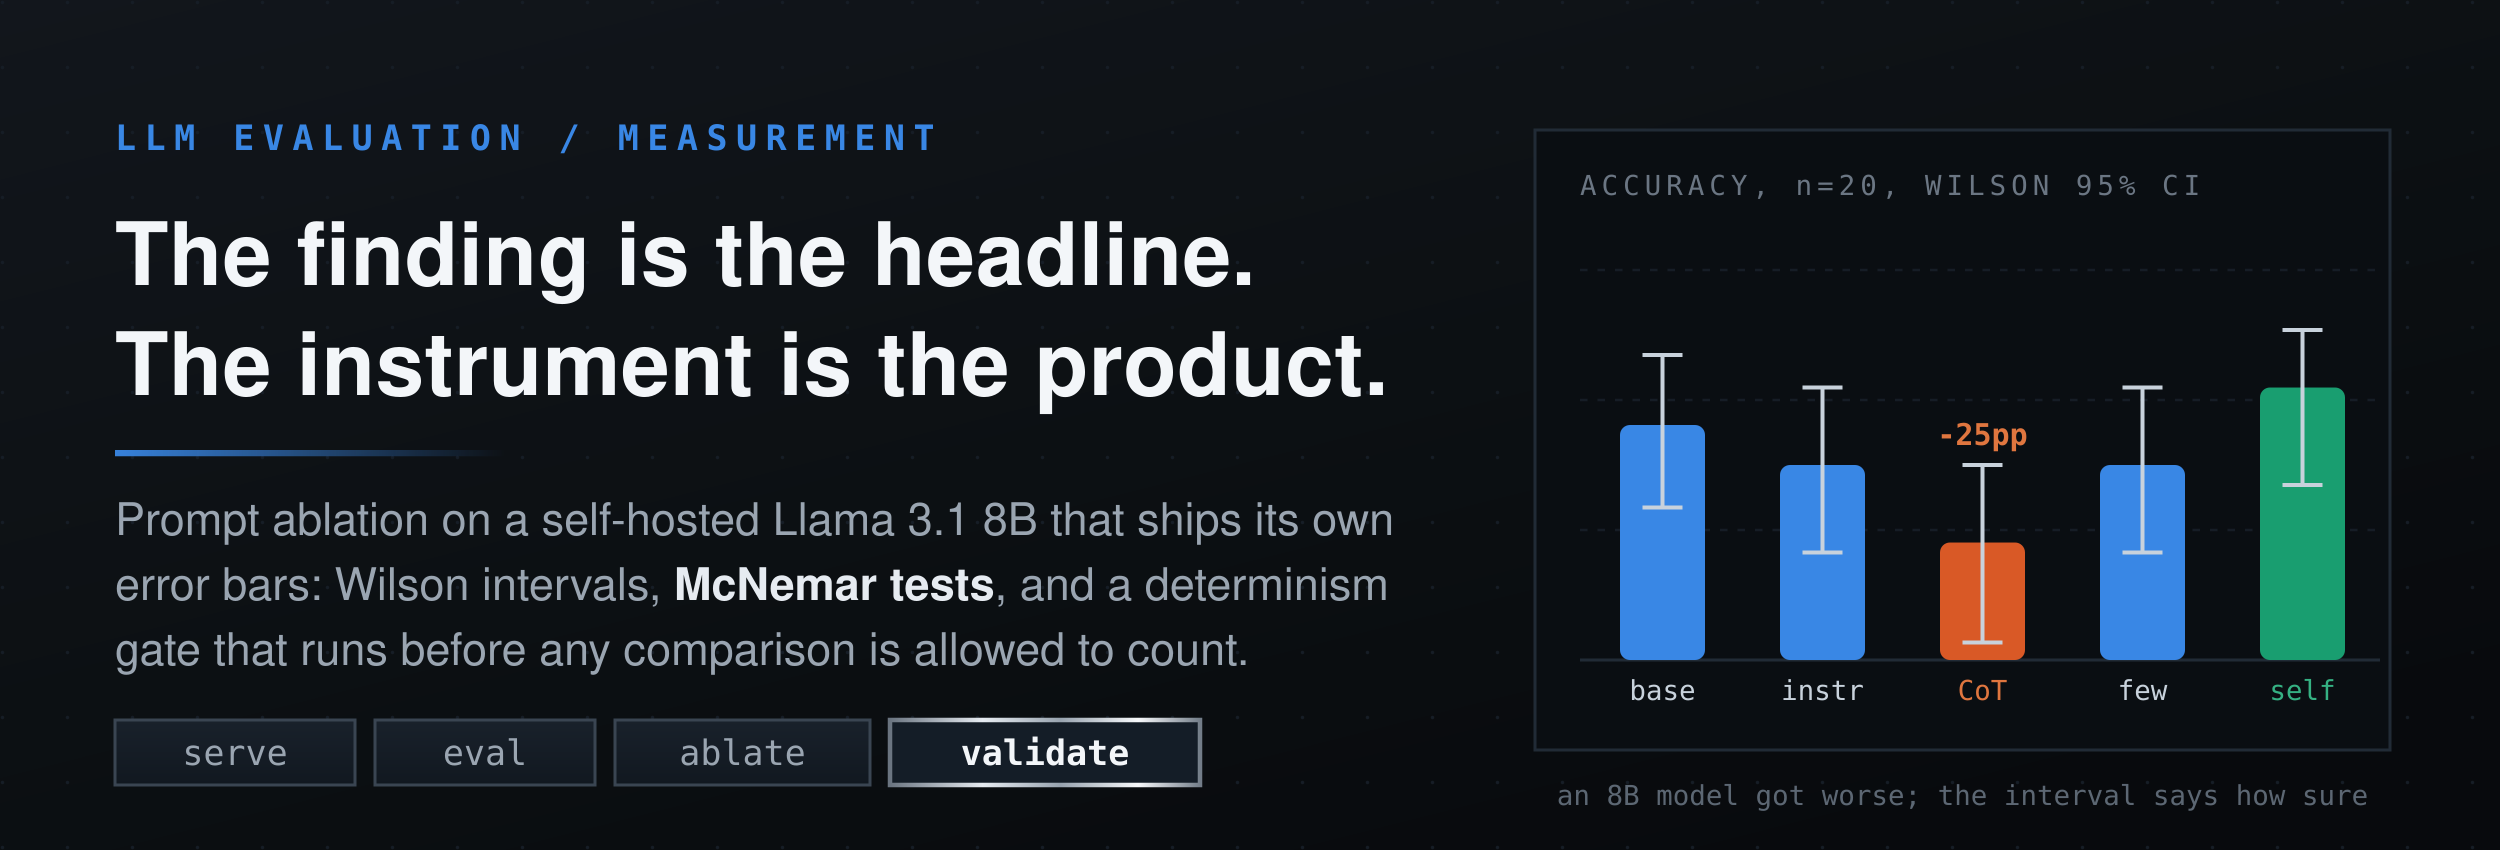
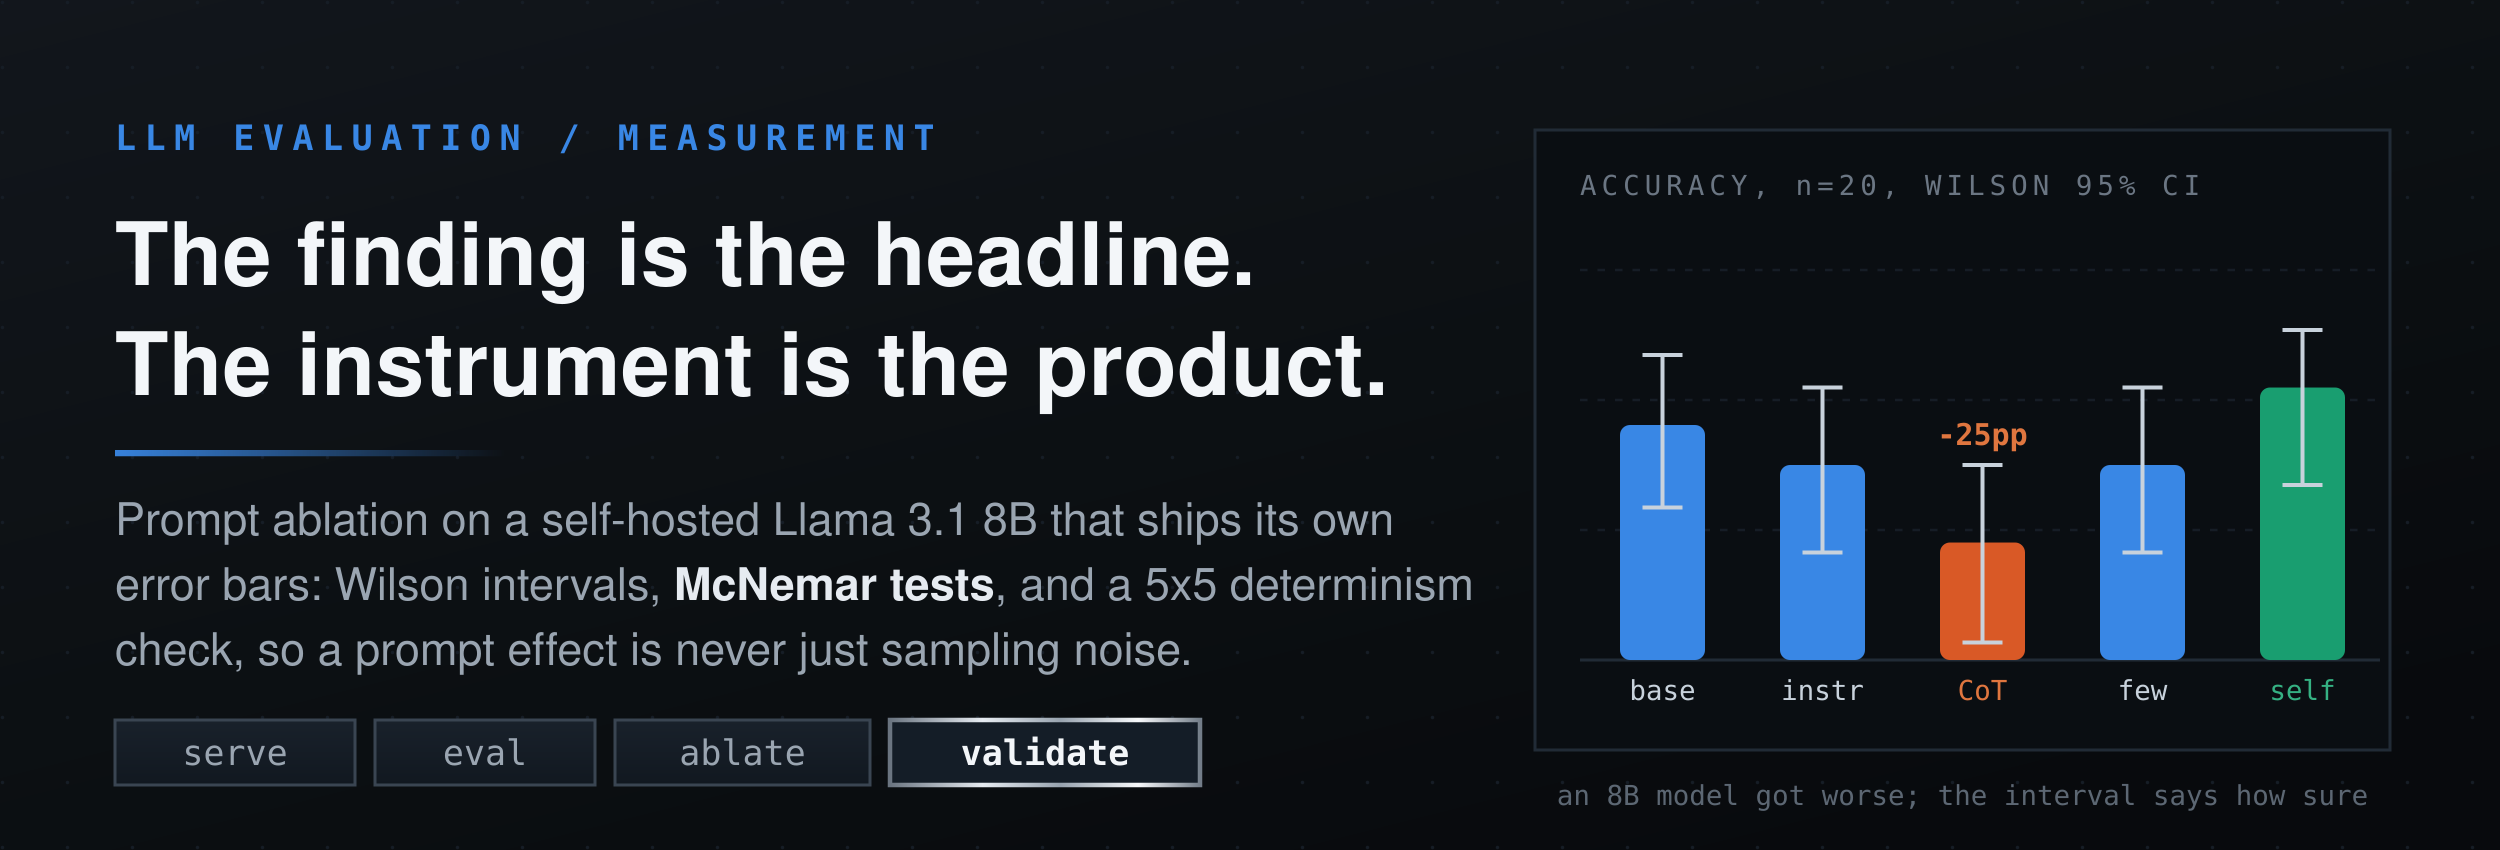
<svg xmlns="http://www.w3.org/2000/svg" viewBox="0 0 1000 340" width="1000" height="340" role="img" aria-label="self-hosted-llm-evals-lab: a prompt-ablation harness for self-hosted LLMs that ships its own error bars, shown beside five strategy bars with Wilson confidence intervals" font-family="ui-sans-serif, -apple-system, BlinkMacSystemFont, Segoe UI, Helvetica, Arial, sans-serif">
  <defs>
    <linearGradient id="bg" x1="0" y1="0" x2="0.75" y2="1">
      <stop offset="0" stop-color="#12161c" />
      <stop offset="0.55" stop-color="#0c1013" />
      <stop offset="1" stop-color="#080a0d" />
    </linearGradient>
    <pattern id="dots" width="26" height="26" patternUnits="userSpaceOnUse">
      <circle cx="1" cy="1" r="0.7" fill="#161d26" />
    </pattern>
    <linearGradient id="rule" x1="0" y1="0" x2="1" y2="0">
      <stop offset="0" stop-color="#3987e5" stop-opacity="0.95" />
      <stop offset="1" stop-color="#3987e5" stop-opacity="0" />
    </linearGradient>
    <linearGradient id="chip" x1="0" y1="0" x2="0" y2="1">
      <stop offset="0" stop-color="#19212b" />
      <stop offset="1" stop-color="#111820" />
    </linearGradient>
    <linearGradient id="chrome" x1="0" y1="0" x2="1" y2="0">
      <stop offset="0" stop-color="#6a7480" />
      <stop offset="0.3" stop-color="#e6ebf1" />
      <stop offset="0.55" stop-color="#98a3af" />
      <stop offset="0.8" stop-color="#f7f9fb" />
      <stop offset="1" stop-color="#737d89" />
    </linearGradient>
  </defs>
  <rect x="0" y="0" width="1000" height="340" fill="url(#bg)" />
  <rect x="0" y="0" width="1000" height="340" fill="url(#dots)" />
  <text x="46" y="60" fill="#3987e5" font-size="14" font-weight="700" letter-spacing="3.4" font-family="ui-monospace, SFMono-Regular, Menlo, monospace">LLM EVALUATION / MEASUREMENT</text>
  <text x="46" y="114" fill="#f3f6f9" font-size="35" font-weight="700" letter-spacing="0.2">The finding is the headline.</text>
  <text x="46" y="158" fill="#f3f6f9" font-size="35" font-weight="700" letter-spacing="0.2">The instrument is the product.</text>
  <rect x="46" y="180" width="156" height="2.5" fill="url(#rule)" />
  <text x="46" y="214" fill="#9aa5b1" font-size="18">Prompt ablation on a self-hosted Llama 3.1 8B that ships its own</text>
-   <text x="46" y="240" fill="#9aa5b1" font-size="18">error bars: Wilson intervals, <tspan fill="#e6ebf1" font-weight="700">McNemar tests</tspan>, and a determinism</text>
-   <text x="46" y="266" fill="#9aa5b1" font-size="18">gate that runs before any comparison is allowed to count.</text>
+   <text x="46" y="240" fill="#9aa5b1" font-size="18">error bars: Wilson intervals, <tspan fill="#e6ebf1" font-weight="700">McNemar tests</tspan>, and a 5x5 determinism</text>
+   <text x="46" y="266" fill="#9aa5b1" font-size="18">check, so a prompt effect is never just sampling noise.</text>
  <rect x="46" y="288" width="96" height="26" fill="url(#chip)" stroke="#3a4552" stroke-width="1.2" />
  <text x="94" y="306" fill="#9aa5b1" font-size="14" text-anchor="middle" font-family="ui-monospace, SFMono-Regular, Menlo, monospace">serve</text>
  <rect x="150" y="288" width="88" height="26" fill="url(#chip)" stroke="#3a4552" stroke-width="1.2" />
  <text x="194" y="306" fill="#9aa5b1" font-size="14" text-anchor="middle" font-family="ui-monospace, SFMono-Regular, Menlo, monospace">eval</text>
  <rect x="246" y="288" width="102" height="26" fill="url(#chip)" stroke="#3a4552" stroke-width="1.2" />
  <text x="297" y="306" fill="#9aa5b1" font-size="14" text-anchor="middle" font-family="ui-monospace, SFMono-Regular, Menlo, monospace">ablate</text>
  <rect x="356" y="288" width="124" height="26" fill="#141d27" stroke="url(#chrome)" stroke-width="1.8" />
  <text x="418" y="306" fill="#f3f6f9" font-size="14" text-anchor="middle" font-weight="700" font-family="ui-monospace, SFMono-Regular, Menlo, monospace">validate</text>
  <g transform="translate(614,52)">
    <rect x="0" y="0" width="342" height="248" fill="#0a0e12" stroke="#212b36" stroke-width="1.2" />
    <text x="18" y="26" fill="#6b7683" font-size="11" letter-spacing="2" font-family="ui-monospace, SFMono-Regular, Menlo, monospace">ACCURACY, n=20, WILSON 95% CI</text>
    <line x1="18" y1="212" x2="338" y2="212" stroke="#212b36" stroke-width="1.2" />
    <line x1="18" y1="160" x2="338" y2="160" stroke="#161d26" stroke-width="1" stroke-dasharray="3 4" />
    <line x1="18" y1="108" x2="338" y2="108" stroke="#161d26" stroke-width="1" stroke-dasharray="3 4" />
    <line x1="18" y1="56" x2="338" y2="56" stroke="#161d26" stroke-width="1" stroke-dasharray="3 4" />
    <g fill="#3987e5">
      <rect x="34" y="118" width="34" height="94" rx="4" />
      <rect x="98" y="134" width="34" height="78" rx="4" />
      <rect x="226" y="134" width="34" height="78" rx="4" />
    </g>
    <rect x="162" y="165" width="34" height="47" rx="4" fill="#d95926" />
    <rect x="290" y="103" width="34" height="109" rx="4" fill="#199e70" />
    <g stroke="#c8d2dc" stroke-width="1.6">
      <line x1="51" y1="90" x2="51" y2="151" />
      <line x1="43" y1="90" x2="59" y2="90" />
      <line x1="43" y1="151" x2="59" y2="151" />
      <line x1="115" y1="103" x2="115" y2="169" />
      <line x1="107" y1="103" x2="123" y2="103" />
      <line x1="107" y1="169" x2="123" y2="169" />
      <line x1="179" y1="134" x2="179" y2="205" />
      <line x1="171" y1="134" x2="187" y2="134" />
      <line x1="171" y1="205" x2="187" y2="205" />
      <line x1="243" y1="103" x2="243" y2="169" />
      <line x1="235" y1="103" x2="251" y2="103" />
      <line x1="235" y1="169" x2="251" y2="169" />
      <line x1="307" y1="80" x2="307" y2="142" />
      <line x1="299" y1="80" x2="315" y2="80" />
      <line x1="299" y1="142" x2="315" y2="142" />
    </g>
    <g font-size="11" fill="#c8d2dc" text-anchor="middle" font-family="ui-monospace, SFMono-Regular, Menlo, monospace">
      <text x="51" y="228">base</text>
      <text x="115" y="228">instr</text>
      <text x="179" y="228" fill="#e0763f">CoT</text>
      <text x="243" y="228">few</text>
      <text x="307" y="228" fill="#35b183">self</text>
    </g>
    <text x="179" y="126" fill="#e0763f" font-size="12" font-weight="700" text-anchor="middle" font-family="ui-monospace, SFMono-Regular, Menlo, monospace">-25pp</text>
  </g>
  <text x="785" y="322" fill="#5c6773" font-size="11" text-anchor="middle" font-family="ui-monospace, SFMono-Regular, Menlo, monospace">an 8B model got worse; the interval says how sure</text>
</svg>
